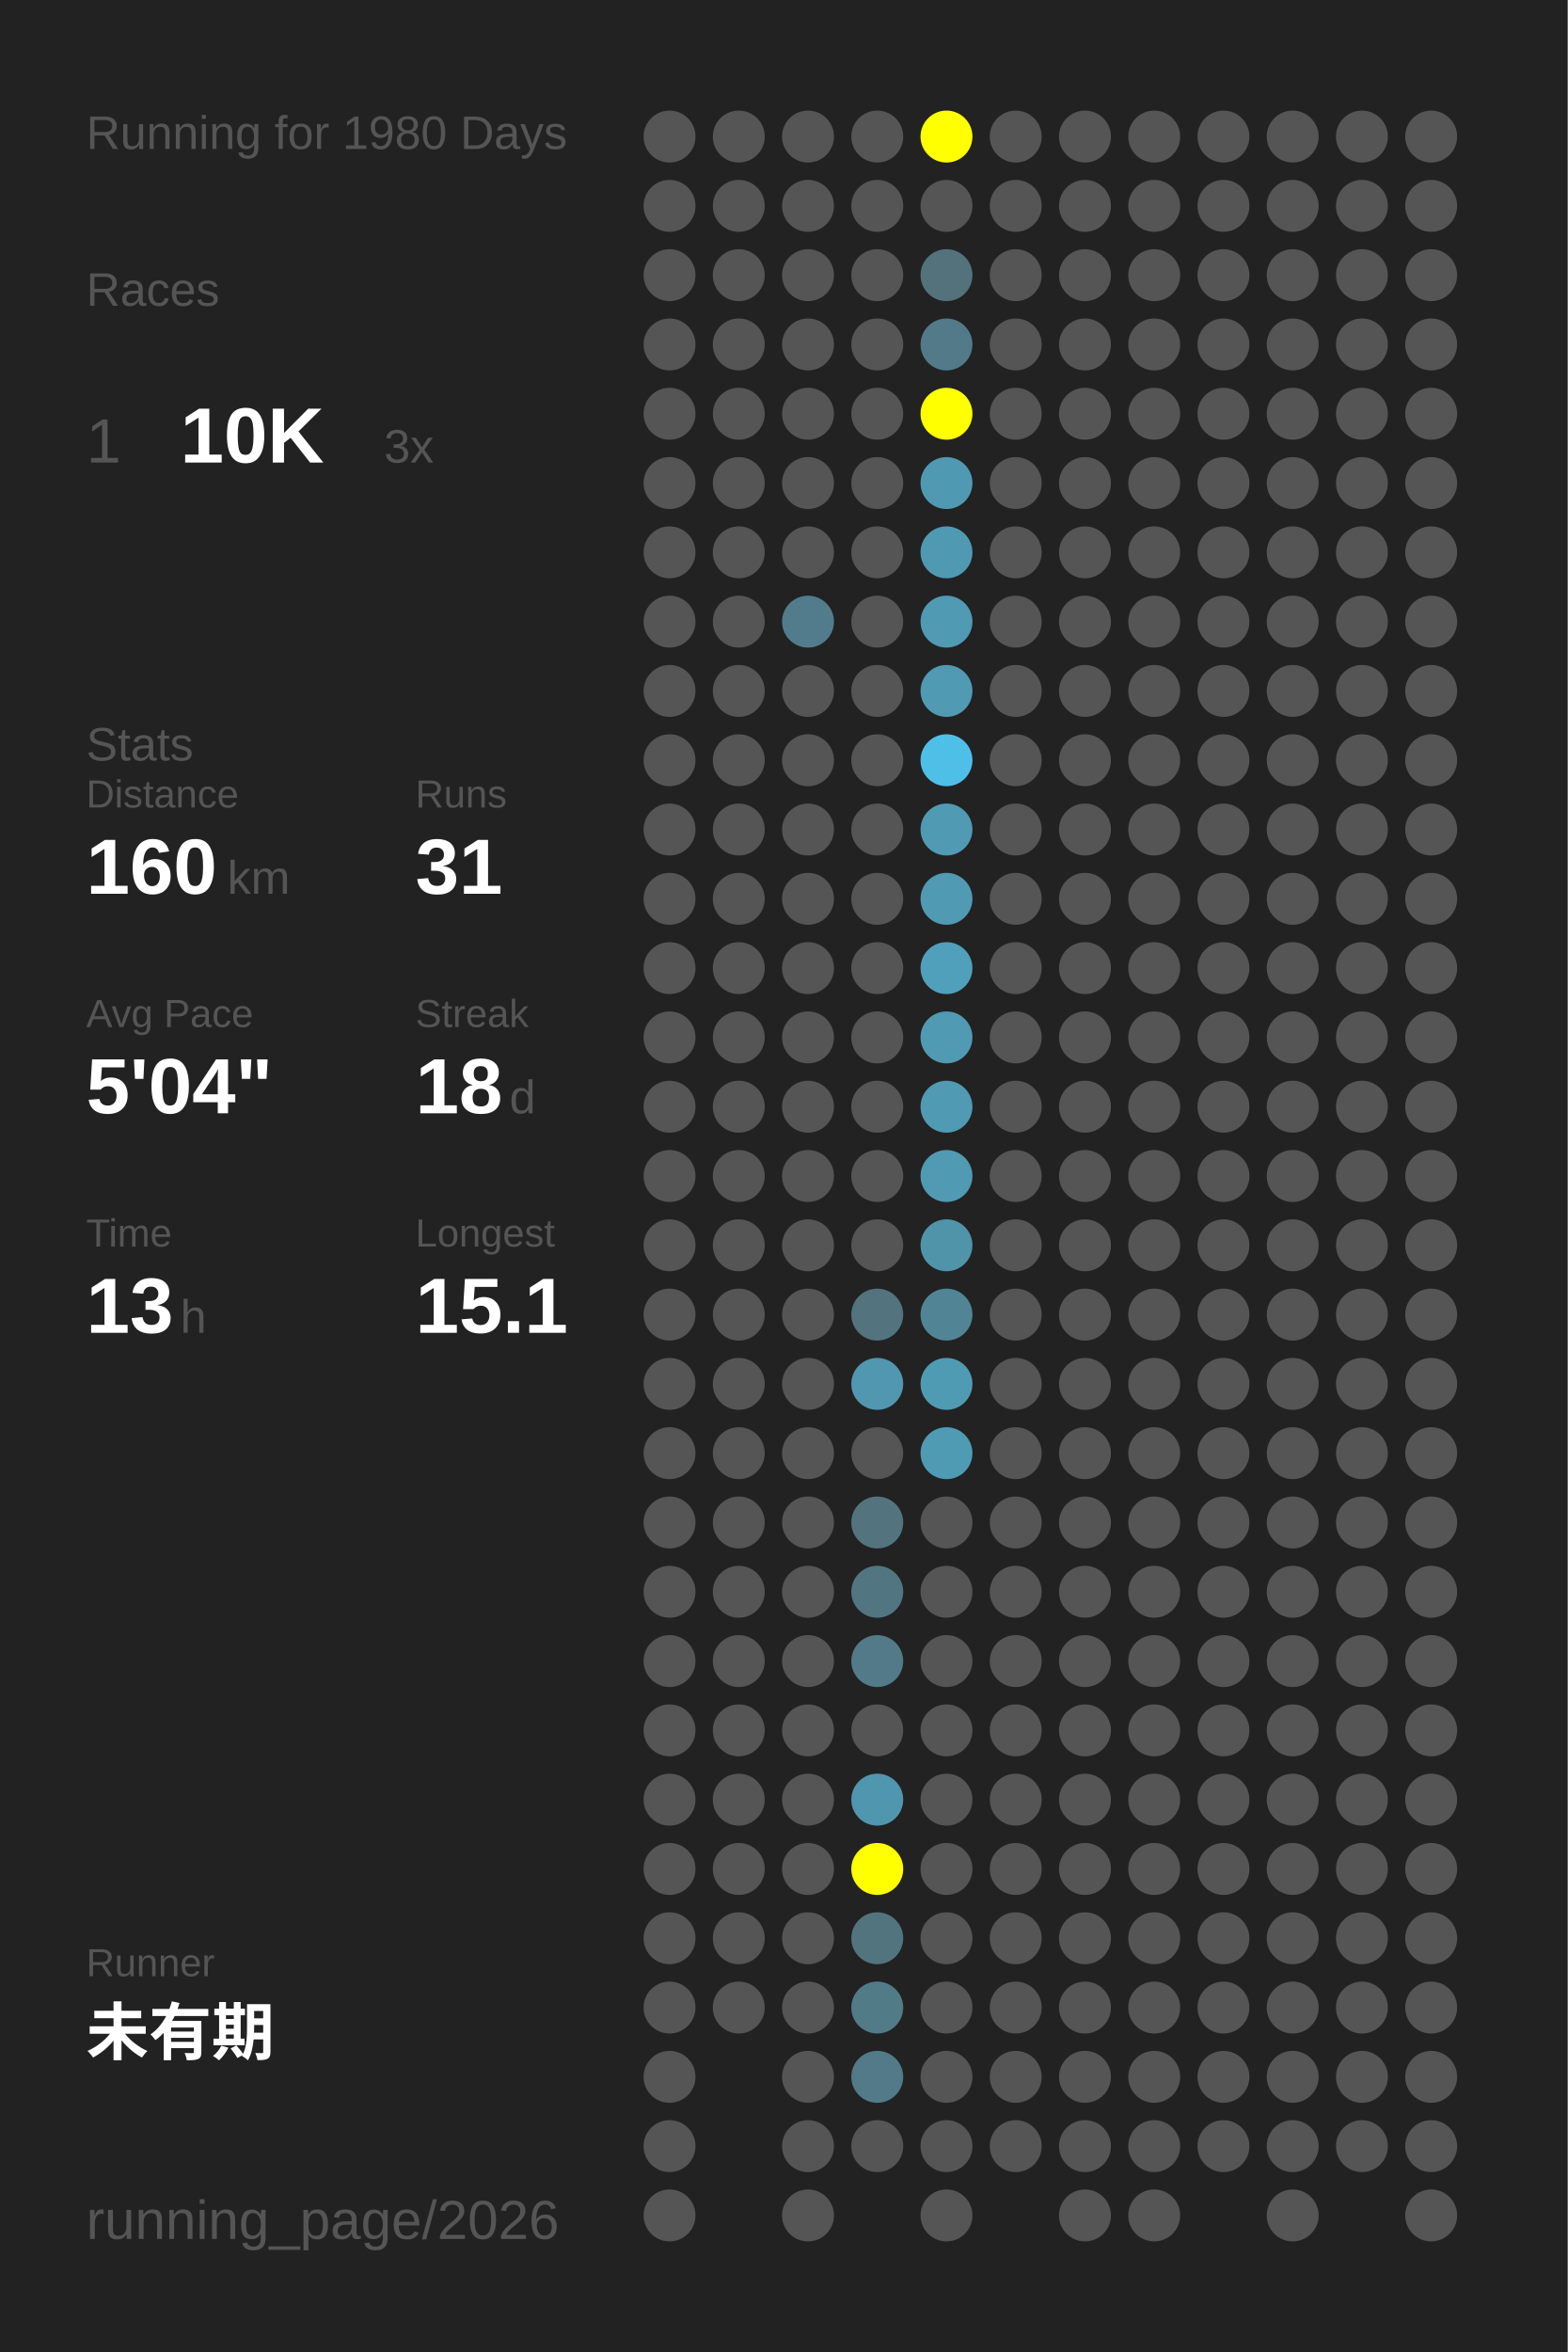
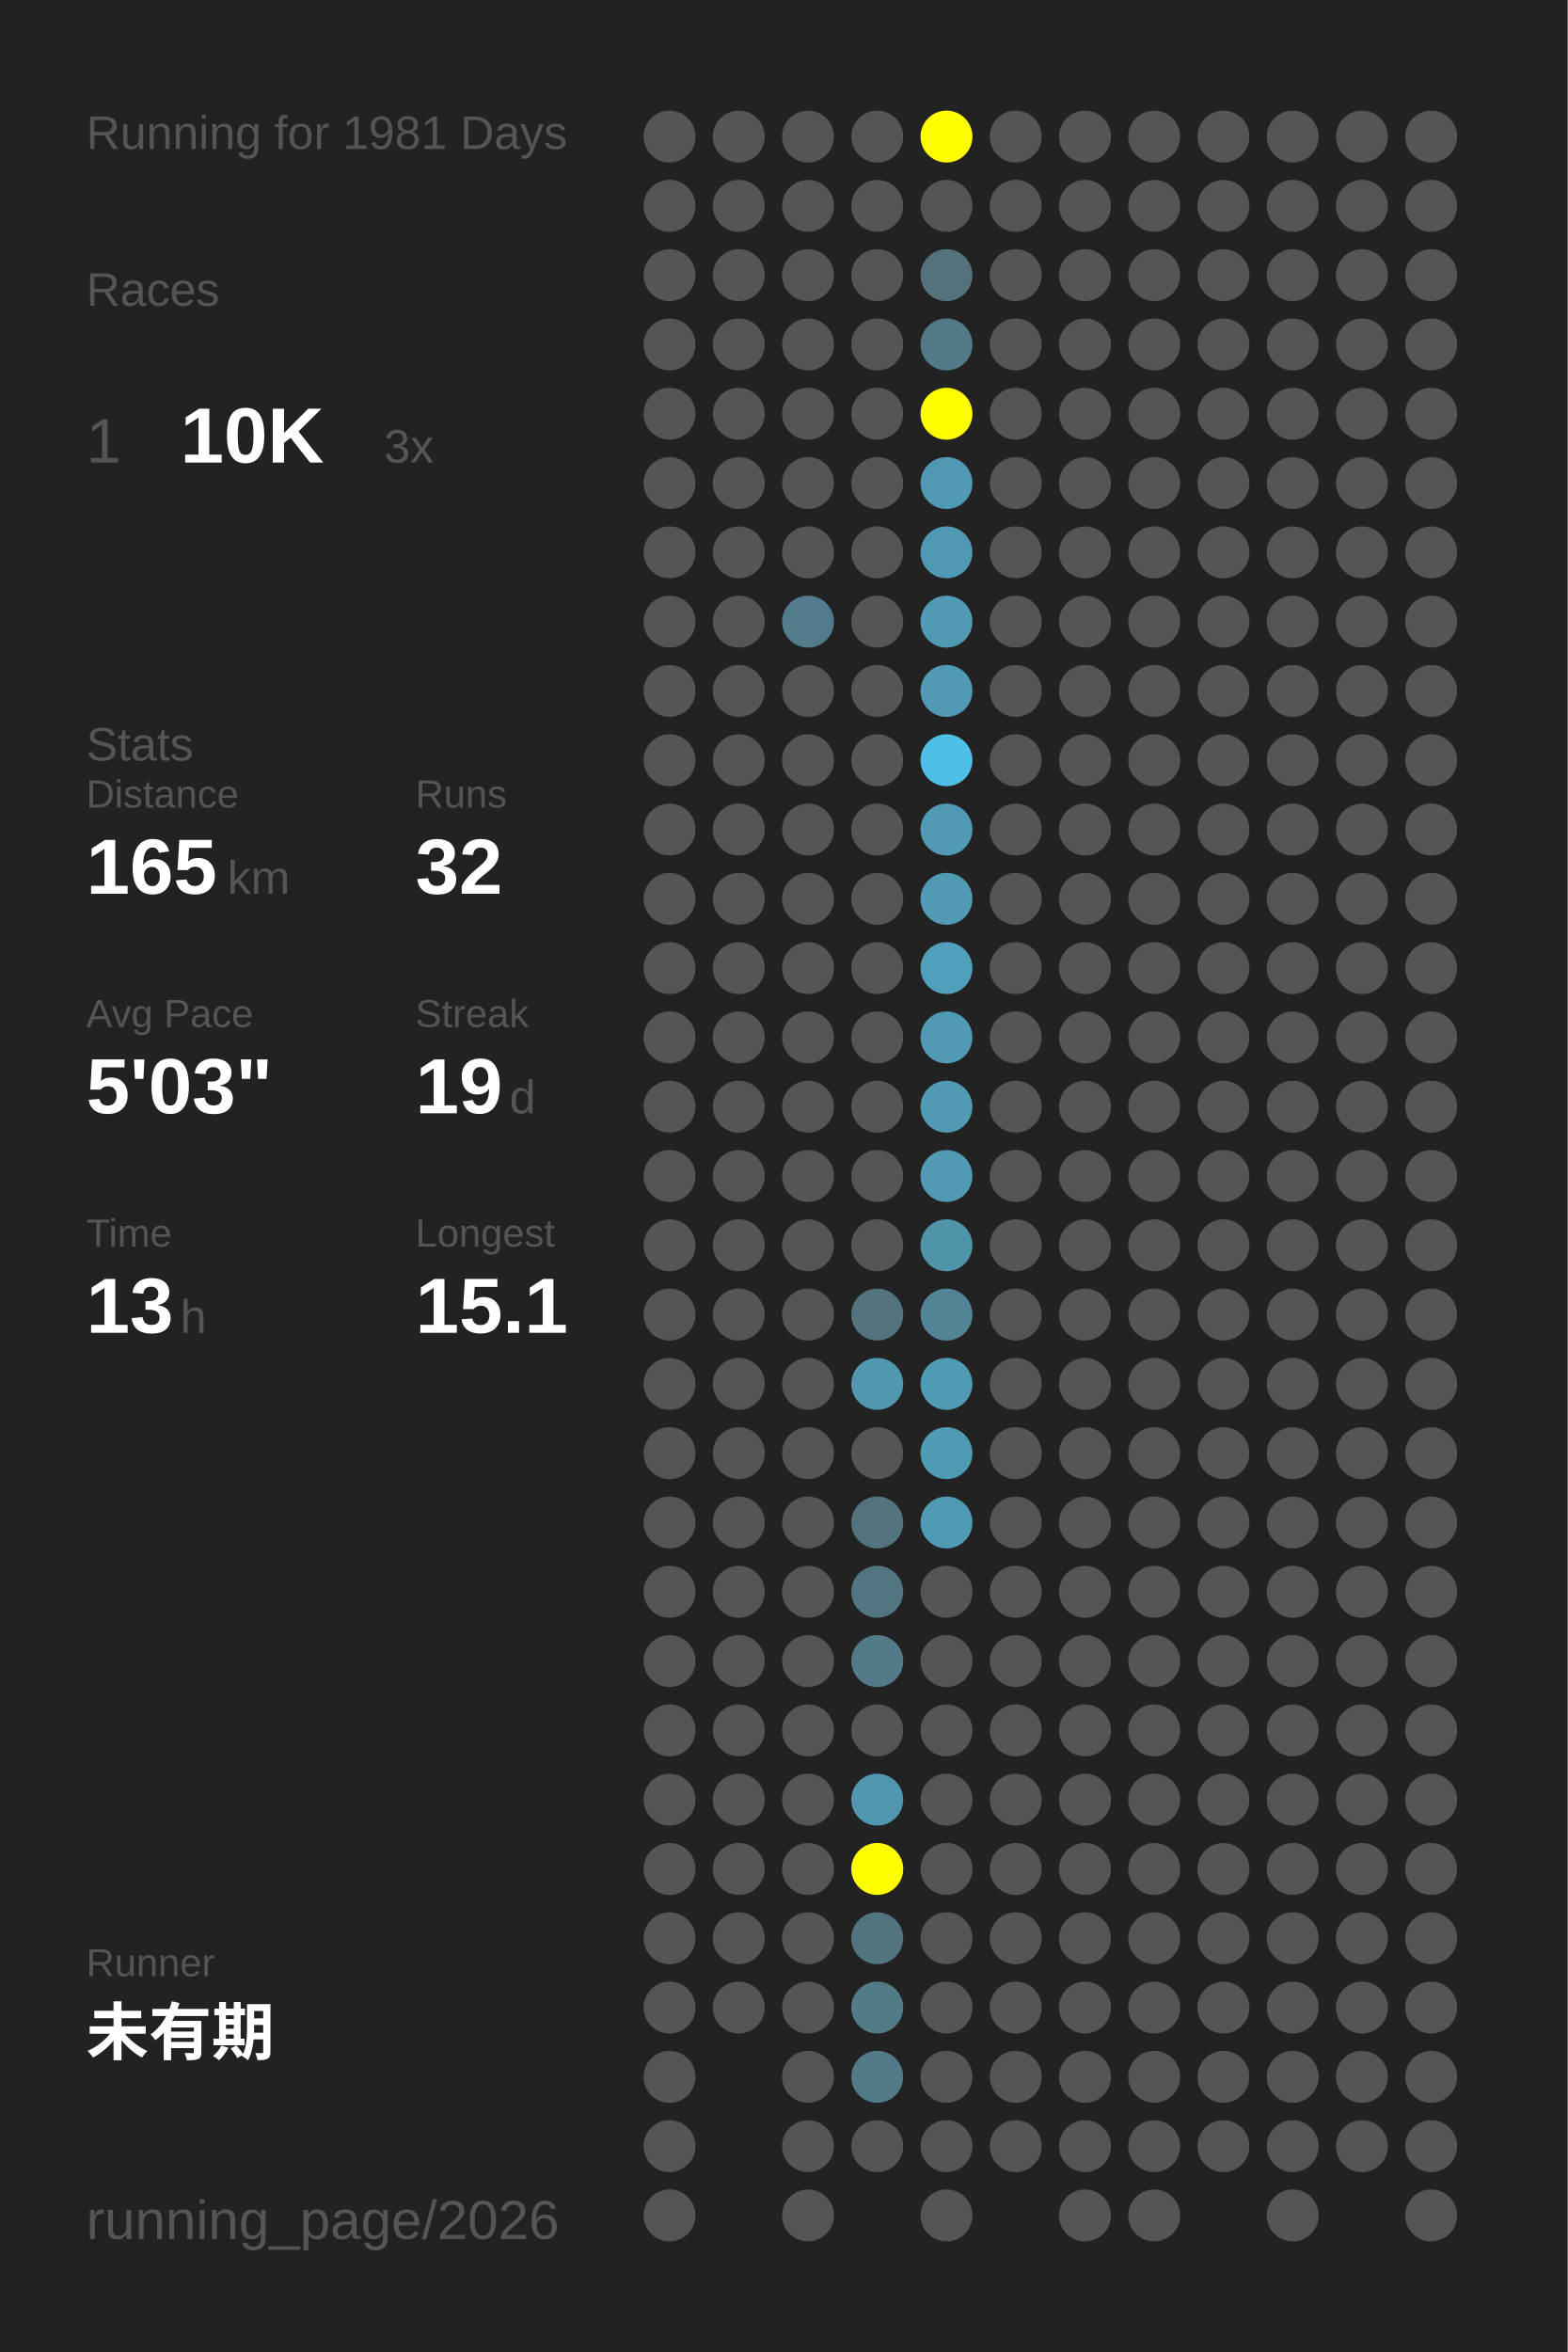
<svg xmlns="http://www.w3.org/2000/svg" baseProfile="full" height="300mm" version="1.1" viewBox="0,0,200,300" width="200mm">
  <defs />
  <rect fill="#222222" height="300" width="200" x="0" y="0" />
-   <text fill="#555555" style="font-size:6px; font-family:Arial;" x="11" y="19">Running for 1980 Days</text>
+   <text fill="#555555" style="font-size:6px; font-family:Arial;" x="11" y="19">Running for 1981 Days</text>
  <text fill="#555555" style="font-size:6px; font-family:Arial;" x="11" y="39">Races</text>
  <text fill="#555555" style="font-size:8px; font-family:Arial;" x="11" y="59">1</text>
  <text fill="#FFFFFF" style="font-size:10px; font-family:Arial; font-weight:bold;" x="23" y="59">10K</text>
  <text fill="#555555" style="font-size:6px; font-family:Arial;" x="49" y="59">3x</text>
  <text fill="#555555" style="font-size:6px; font-family:Arial;" x="11" y="97">Stats</text>
  <text fill="#555555" style="font-size:5px; font-family:Arial;" x="11" y="103">Distance</text>
-   <text fill="#FFFFFF" style="font-size:10px; font-family:Arial; font-weight:bold;" x="11" y="114">160</text>
+   <text fill="#FFFFFF" style="font-size:10px; font-family:Arial; font-weight:bold;" x="11" y="114">165</text>
  <text fill="#555555" style="font-size:6px; font-family:Arial;" x="29" y="114">km</text>
  <text fill="#555555" style="font-size:5px; font-family:Arial;" x="53" y="103">Runs</text>
-   <text fill="#FFFFFF" style="font-size:10px; font-family:Arial; font-weight:bold;" x="53" y="114">31</text>
+   <text fill="#FFFFFF" style="font-size:10px; font-family:Arial; font-weight:bold;" x="53" y="114">32</text>
  <text fill="#555555" style="font-size:5px; font-family:Arial;" x="11" y="131">Avg Pace</text>
-   <text fill="#FFFFFF" style="font-size:10px; font-family:Arial; font-weight:bold;" x="11" y="142">5'04"</text>
+   <text fill="#FFFFFF" style="font-size:10px; font-family:Arial; font-weight:bold;" x="11" y="142">5'03"</text>
  <text fill="#555555" style="font-size:5px; font-family:Arial;" x="53" y="131">Streak</text>
-   <text fill="#FFFFFF" style="font-size:10px; font-family:Arial; font-weight:bold;" x="53" y="142">18</text>
+   <text fill="#FFFFFF" style="font-size:10px; font-family:Arial; font-weight:bold;" x="53" y="142">19</text>
  <text fill="#555555" style="font-size:6px; font-family:Arial;" x="65" y="142">d</text>
  <text fill="#555555" style="font-size:5px; font-family:Arial;" x="11" y="159">Time</text>
  <text fill="#FFFFFF" style="font-size:10px; font-family:Arial; font-weight:bold;" x="11" y="170">13</text>
  <text fill="#555555" style="font-size:6px; font-family:Arial;" x="23" y="170">h</text>
  <text fill="#555555" style="font-size:5px; font-family:Arial;" x="53" y="159">Longest</text>
  <text fill="#FFFFFF" style="font-size:10px; font-family:Arial; font-weight:bold;" x="53" y="170">15.1</text>
  <text fill="#555555" style="font-size:5px; font-family:Arial;" x="11" y="252.065">Runner</text>
  <text fill="#FFFFFF" style="font-size:8px; font-family:Arial; font-weight:bold;" x="11" y="262.065">未有期</text>
  <text fill="#555555" style="font-size:7px; font-family:Arial;" x="11" y="285.581">running_page/2026</text>
  <circle cx="85.417" cy="17.419" fill="#555555" r="3.312" />
  <circle cx="85.417" cy="26.258" fill="#555555" r="3.312" />
  <circle cx="85.417" cy="35.097" fill="#555555" r="3.312" />
  <circle cx="85.417" cy="43.935" fill="#555555" r="3.312" />
  <circle cx="85.417" cy="52.774" fill="#555555" r="3.312" />
  <circle cx="85.417" cy="61.613" fill="#555555" r="3.312" />
  <circle cx="85.417" cy="70.452" fill="#555555" r="3.312" />
  <circle cx="85.417" cy="79.29" fill="#555555" r="3.312" />
  <circle cx="85.417" cy="88.129" fill="#555555" r="3.312" />
  <circle cx="85.417" cy="96.968" fill="#555555" r="3.312" />
  <circle cx="85.417" cy="105.806" fill="#555555" r="3.312" />
  <circle cx="85.417" cy="114.645" fill="#555555" r="3.312" />
  <circle cx="85.417" cy="123.484" fill="#555555" r="3.312" />
  <circle cx="85.417" cy="132.323" fill="#555555" r="3.312" />
  <circle cx="85.417" cy="141.161" fill="#555555" r="3.312" />
  <circle cx="85.417" cy="150" fill="#555555" r="3.312" />
  <circle cx="85.417" cy="158.839" fill="#555555" r="3.312" />
  <circle cx="85.417" cy="167.677" fill="#555555" r="3.312" />
  <circle cx="85.417" cy="176.516" fill="#555555" r="3.312" />
  <circle cx="85.417" cy="185.355" fill="#555555" r="3.312" />
  <circle cx="85.417" cy="194.194" fill="#555555" r="3.312" />
  <circle cx="85.417" cy="203.032" fill="#555555" r="3.312" />
  <circle cx="85.417" cy="211.871" fill="#555555" r="3.312" />
  <circle cx="85.417" cy="220.71" fill="#555555" r="3.312" />
  <circle cx="85.417" cy="229.548" fill="#555555" r="3.312" />
  <circle cx="85.417" cy="238.387" fill="#555555" r="3.312" />
  <circle cx="85.417" cy="247.226" fill="#555555" r="3.312" />
  <circle cx="85.417" cy="256.065" fill="#555555" r="3.312" />
  <circle cx="85.417" cy="264.903" fill="#555555" r="3.312" />
  <circle cx="85.417" cy="273.742" fill="#555555" r="3.312" />
  <circle cx="85.417" cy="282.581" fill="#555555" r="3.312" />
  <circle cx="94.25" cy="17.419" fill="#555555" r="3.312" />
  <circle cx="94.25" cy="26.258" fill="#555555" r="3.312" />
  <circle cx="94.25" cy="35.097" fill="#555555" r="3.312" />
  <circle cx="94.25" cy="43.935" fill="#555555" r="3.312" />
  <circle cx="94.25" cy="52.774" fill="#555555" r="3.312" />
  <circle cx="94.25" cy="61.613" fill="#555555" r="3.312" />
  <circle cx="94.25" cy="70.452" fill="#555555" r="3.312" />
  <circle cx="94.25" cy="79.29" fill="#555555" r="3.312" />
  <circle cx="94.25" cy="88.129" fill="#555555" r="3.312" />
  <circle cx="94.25" cy="96.968" fill="#555555" r="3.312" />
  <circle cx="94.25" cy="105.806" fill="#555555" r="3.312" />
  <circle cx="94.25" cy="114.645" fill="#555555" r="3.312" />
  <circle cx="94.25" cy="123.484" fill="#555555" r="3.312" />
  <circle cx="94.25" cy="132.323" fill="#555555" r="3.312" />
  <circle cx="94.25" cy="141.161" fill="#555555" r="3.312" />
  <circle cx="94.25" cy="150" fill="#555555" r="3.312" />
  <circle cx="94.25" cy="158.839" fill="#555555" r="3.312" />
  <circle cx="94.25" cy="167.677" fill="#555555" r="3.312" />
  <circle cx="94.25" cy="176.516" fill="#555555" r="3.312" />
  <circle cx="94.25" cy="185.355" fill="#555555" r="3.312" />
  <circle cx="94.25" cy="194.194" fill="#555555" r="3.312" />
  <circle cx="94.25" cy="203.032" fill="#555555" r="3.312" />
  <circle cx="94.25" cy="211.871" fill="#555555" r="3.312" />
  <circle cx="94.25" cy="220.71" fill="#555555" r="3.312" />
  <circle cx="94.25" cy="229.548" fill="#555555" r="3.312" />
  <circle cx="94.25" cy="238.387" fill="#555555" r="3.312" />
  <circle cx="94.25" cy="247.226" fill="#555555" r="3.312" />
  <circle cx="94.25" cy="256.065" fill="#555555" r="3.312" />
  <circle cx="103.083" cy="17.419" fill="#555555" r="3.312" />
  <circle cx="103.083" cy="26.258" fill="#555555" r="3.312" />
  <circle cx="103.083" cy="35.097" fill="#555555" r="3.312" />
  <circle cx="103.083" cy="43.935" fill="#555555" r="3.312" />
  <circle cx="103.083" cy="52.774" fill="#555555" r="3.312" />
  <circle cx="103.083" cy="61.613" fill="#555555" r="3.312" />
  <circle cx="103.083" cy="70.452" fill="#555555" r="3.312" />
  <circle cx="103.083" cy="79.29" fill="#527c8b" r="3.312" />
  <circle cx="103.083" cy="88.129" fill="#555555" r="3.312" />
  <circle cx="103.083" cy="96.968" fill="#555555" r="3.312" />
  <circle cx="103.083" cy="105.806" fill="#555555" r="3.312" />
  <circle cx="103.083" cy="114.645" fill="#555555" r="3.312" />
  <circle cx="103.083" cy="123.484" fill="#555555" r="3.312" />
  <circle cx="103.083" cy="132.323" fill="#555555" r="3.312" />
  <circle cx="103.083" cy="141.161" fill="#555555" r="3.312" />
  <circle cx="103.083" cy="150" fill="#555555" r="3.312" />
  <circle cx="103.083" cy="158.839" fill="#555555" r="3.312" />
  <circle cx="103.083" cy="167.677" fill="#555555" r="3.312" />
  <circle cx="103.083" cy="176.516" fill="#555555" r="3.312" />
  <circle cx="103.083" cy="185.355" fill="#555555" r="3.312" />
  <circle cx="103.083" cy="194.194" fill="#555555" r="3.312" />
  <circle cx="103.083" cy="203.032" fill="#555555" r="3.312" />
  <circle cx="103.083" cy="211.871" fill="#555555" r="3.312" />
  <circle cx="103.083" cy="220.71" fill="#555555" r="3.312" />
  <circle cx="103.083" cy="229.548" fill="#555555" r="3.312" />
  <circle cx="103.083" cy="238.387" fill="#555555" r="3.312" />
  <circle cx="103.083" cy="247.226" fill="#555555" r="3.312" />
  <circle cx="103.083" cy="256.065" fill="#555555" r="3.312" />
  <circle cx="103.083" cy="264.903" fill="#555555" r="3.312" />
  <circle cx="103.083" cy="273.742" fill="#555555" r="3.312" />
  <circle cx="103.083" cy="282.581" fill="#555555" r="3.312" />
  <circle cx="111.917" cy="17.419" fill="#555555" r="3.312" />
  <circle cx="111.917" cy="26.258" fill="#555555" r="3.312" />
  <circle cx="111.917" cy="35.097" fill="#555555" r="3.312" />
  <circle cx="111.917" cy="43.935" fill="#555555" r="3.312" />
  <circle cx="111.917" cy="52.774" fill="#555555" r="3.312" />
  <circle cx="111.917" cy="61.613" fill="#555555" r="3.312" />
  <circle cx="111.917" cy="70.452" fill="#555555" r="3.312" />
  <circle cx="111.917" cy="79.29" fill="#555555" r="3.312" />
  <circle cx="111.917" cy="88.129" fill="#555555" r="3.312" />
  <circle cx="111.917" cy="96.968" fill="#555555" r="3.312" />
  <circle cx="111.917" cy="105.806" fill="#555555" r="3.312" />
  <circle cx="111.917" cy="114.645" fill="#555555" r="3.312" />
  <circle cx="111.917" cy="123.484" fill="#555555" r="3.312" />
  <circle cx="111.917" cy="132.323" fill="#555555" r="3.312" />
  <circle cx="111.917" cy="141.161" fill="#555555" r="3.312" />
  <circle cx="111.917" cy="150" fill="#555555" r="3.312" />
  <circle cx="111.917" cy="158.839" fill="#555555" r="3.312" />
  <circle cx="111.917" cy="167.677" fill="#53737e" r="3.312" />
  <circle cx="111.917" cy="176.516" fill="#5097af" r="3.312" />
  <circle cx="111.917" cy="185.355" fill="#555555" r="3.312" />
  <circle cx="111.917" cy="194.194" fill="#53747f" r="3.312" />
  <circle cx="111.917" cy="203.032" fill="#527681" r="3.312" />
  <circle cx="111.917" cy="211.871" fill="#527a88" r="3.312" />
  <circle cx="111.917" cy="220.71" fill="#555555" r="3.312" />
  <circle cx="111.917" cy="229.548" fill="#5096ae" r="3.312" />
  <circle cx="111.917" cy="238.387" fill="#FFFF00" r="3.312" />
  <circle cx="111.917" cy="247.226" fill="#52747f" r="3.312" />
  <circle cx="111.917" cy="256.065" fill="#527b88" r="3.312" />
  <circle cx="111.917" cy="264.903" fill="#527a88" r="3.312" />
  <circle cx="111.917" cy="273.742" fill="#555555" r="3.312" />
  <circle cx="120.75" cy="17.419" fill="#FFFF00" r="3.312" />
  <circle cx="120.75" cy="26.258" fill="#555555" r="3.312" />
  <circle cx="120.75" cy="35.097" fill="#53727c" r="3.312" />
  <circle cx="120.75" cy="43.935" fill="#527a88" r="3.312" />
  <circle cx="120.75" cy="52.774" fill="#FFFF00" r="3.312" />
  <circle cx="120.75" cy="61.613" fill="#5099b2" r="3.312" />
  <circle cx="120.75" cy="70.452" fill="#5099b2" r="3.312" />
  <circle cx="120.75" cy="79.29" fill="#509ab3" r="3.312" />
  <circle cx="120.75" cy="88.129" fill="#509ab4" r="3.312" />
  <circle cx="120.75" cy="96.968" fill="#4ec0e7" r="3.312" />
  <circle cx="120.75" cy="105.806" fill="#509ab3" r="3.312" />
  <circle cx="120.75" cy="114.645" fill="#509ab3" r="3.312" />
  <circle cx="120.75" cy="123.484" fill="#50a0bc" r="3.312" />
  <circle cx="120.75" cy="132.323" fill="#509ab3" r="3.312" />
  <circle cx="120.75" cy="141.161" fill="#509ab3" r="3.312" />
  <circle cx="120.75" cy="150" fill="#509ab3" r="3.312" />
  <circle cx="120.75" cy="158.839" fill="#5094aa" r="3.312" />
  <circle cx="120.75" cy="167.677" fill="#518596" r="3.312" />
  <circle cx="120.75" cy="176.516" fill="#509bb4" r="3.312" />
  <circle cx="120.75" cy="185.355" fill="#509bb4" r="3.312" />
-   <circle cx="120.75" cy="194.194" fill="#555555" r="3.312" />
+   <circle cx="120.75" cy="194.194" fill="#509bb4" r="3.312" />
  <circle cx="120.75" cy="203.032" fill="#555555" r="3.312" />
  <circle cx="120.75" cy="211.871" fill="#555555" r="3.312" />
  <circle cx="120.75" cy="220.71" fill="#555555" r="3.312" />
  <circle cx="120.75" cy="229.548" fill="#555555" r="3.312" />
  <circle cx="120.75" cy="238.387" fill="#555555" r="3.312" />
  <circle cx="120.75" cy="247.226" fill="#555555" r="3.312" />
  <circle cx="120.75" cy="256.065" fill="#555555" r="3.312" />
  <circle cx="120.75" cy="264.903" fill="#555555" r="3.312" />
  <circle cx="120.75" cy="273.742" fill="#555555" r="3.312" />
  <circle cx="120.75" cy="282.581" fill="#555555" r="3.312" />
  <circle cx="129.583" cy="17.419" fill="#555555" r="3.312" />
  <circle cx="129.583" cy="26.258" fill="#555555" r="3.312" />
  <circle cx="129.583" cy="35.097" fill="#555555" r="3.312" />
  <circle cx="129.583" cy="43.935" fill="#555555" r="3.312" />
  <circle cx="129.583" cy="52.774" fill="#555555" r="3.312" />
  <circle cx="129.583" cy="61.613" fill="#555555" r="3.312" />
  <circle cx="129.583" cy="70.452" fill="#555555" r="3.312" />
  <circle cx="129.583" cy="79.29" fill="#555555" r="3.312" />
  <circle cx="129.583" cy="88.129" fill="#555555" r="3.312" />
  <circle cx="129.583" cy="96.968" fill="#555555" r="3.312" />
  <circle cx="129.583" cy="105.806" fill="#555555" r="3.312" />
  <circle cx="129.583" cy="114.645" fill="#555555" r="3.312" />
  <circle cx="129.583" cy="123.484" fill="#555555" r="3.312" />
  <circle cx="129.583" cy="132.323" fill="#555555" r="3.312" />
  <circle cx="129.583" cy="141.161" fill="#555555" r="3.312" />
  <circle cx="129.583" cy="150" fill="#555555" r="3.312" />
  <circle cx="129.583" cy="158.839" fill="#555555" r="3.312" />
  <circle cx="129.583" cy="167.677" fill="#555555" r="3.312" />
  <circle cx="129.583" cy="176.516" fill="#555555" r="3.312" />
  <circle cx="129.583" cy="185.355" fill="#555555" r="3.312" />
  <circle cx="129.583" cy="194.194" fill="#555555" r="3.312" />
  <circle cx="129.583" cy="203.032" fill="#555555" r="3.312" />
  <circle cx="129.583" cy="211.871" fill="#555555" r="3.312" />
  <circle cx="129.583" cy="220.71" fill="#555555" r="3.312" />
  <circle cx="129.583" cy="229.548" fill="#555555" r="3.312" />
  <circle cx="129.583" cy="238.387" fill="#555555" r="3.312" />
  <circle cx="129.583" cy="247.226" fill="#555555" r="3.312" />
  <circle cx="129.583" cy="256.065" fill="#555555" r="3.312" />
  <circle cx="129.583" cy="264.903" fill="#555555" r="3.312" />
  <circle cx="129.583" cy="273.742" fill="#555555" r="3.312" />
  <circle cx="138.417" cy="17.419" fill="#555555" r="3.312" />
  <circle cx="138.417" cy="26.258" fill="#555555" r="3.312" />
  <circle cx="138.417" cy="35.097" fill="#555555" r="3.312" />
  <circle cx="138.417" cy="43.935" fill="#555555" r="3.312" />
  <circle cx="138.417" cy="52.774" fill="#555555" r="3.312" />
  <circle cx="138.417" cy="61.613" fill="#555555" r="3.312" />
  <circle cx="138.417" cy="70.452" fill="#555555" r="3.312" />
  <circle cx="138.417" cy="79.29" fill="#555555" r="3.312" />
  <circle cx="138.417" cy="88.129" fill="#555555" r="3.312" />
  <circle cx="138.417" cy="96.968" fill="#555555" r="3.312" />
  <circle cx="138.417" cy="105.806" fill="#555555" r="3.312" />
  <circle cx="138.417" cy="114.645" fill="#555555" r="3.312" />
  <circle cx="138.417" cy="123.484" fill="#555555" r="3.312" />
  <circle cx="138.417" cy="132.323" fill="#555555" r="3.312" />
  <circle cx="138.417" cy="141.161" fill="#555555" r="3.312" />
  <circle cx="138.417" cy="150" fill="#555555" r="3.312" />
  <circle cx="138.417" cy="158.839" fill="#555555" r="3.312" />
  <circle cx="138.417" cy="167.677" fill="#555555" r="3.312" />
  <circle cx="138.417" cy="176.516" fill="#555555" r="3.312" />
  <circle cx="138.417" cy="185.355" fill="#555555" r="3.312" />
  <circle cx="138.417" cy="194.194" fill="#555555" r="3.312" />
  <circle cx="138.417" cy="203.032" fill="#555555" r="3.312" />
  <circle cx="138.417" cy="211.871" fill="#555555" r="3.312" />
  <circle cx="138.417" cy="220.71" fill="#555555" r="3.312" />
  <circle cx="138.417" cy="229.548" fill="#555555" r="3.312" />
  <circle cx="138.417" cy="238.387" fill="#555555" r="3.312" />
  <circle cx="138.417" cy="247.226" fill="#555555" r="3.312" />
  <circle cx="138.417" cy="256.065" fill="#555555" r="3.312" />
  <circle cx="138.417" cy="264.903" fill="#555555" r="3.312" />
  <circle cx="138.417" cy="273.742" fill="#555555" r="3.312" />
  <circle cx="138.417" cy="282.581" fill="#555555" r="3.312" />
  <circle cx="147.25" cy="17.419" fill="#555555" r="3.312" />
  <circle cx="147.25" cy="26.258" fill="#555555" r="3.312" />
  <circle cx="147.25" cy="35.097" fill="#555555" r="3.312" />
  <circle cx="147.25" cy="43.935" fill="#555555" r="3.312" />
  <circle cx="147.25" cy="52.774" fill="#555555" r="3.312" />
  <circle cx="147.25" cy="61.613" fill="#555555" r="3.312" />
  <circle cx="147.25" cy="70.452" fill="#555555" r="3.312" />
  <circle cx="147.25" cy="79.29" fill="#555555" r="3.312" />
  <circle cx="147.25" cy="88.129" fill="#555555" r="3.312" />
  <circle cx="147.25" cy="96.968" fill="#555555" r="3.312" />
  <circle cx="147.25" cy="105.806" fill="#555555" r="3.312" />
  <circle cx="147.25" cy="114.645" fill="#555555" r="3.312" />
  <circle cx="147.25" cy="123.484" fill="#555555" r="3.312" />
  <circle cx="147.25" cy="132.323" fill="#555555" r="3.312" />
  <circle cx="147.25" cy="141.161" fill="#555555" r="3.312" />
  <circle cx="147.25" cy="150" fill="#555555" r="3.312" />
  <circle cx="147.25" cy="158.839" fill="#555555" r="3.312" />
  <circle cx="147.25" cy="167.677" fill="#555555" r="3.312" />
  <circle cx="147.25" cy="176.516" fill="#555555" r="3.312" />
  <circle cx="147.25" cy="185.355" fill="#555555" r="3.312" />
  <circle cx="147.25" cy="194.194" fill="#555555" r="3.312" />
  <circle cx="147.25" cy="203.032" fill="#555555" r="3.312" />
  <circle cx="147.25" cy="211.871" fill="#555555" r="3.312" />
  <circle cx="147.25" cy="220.71" fill="#555555" r="3.312" />
  <circle cx="147.25" cy="229.548" fill="#555555" r="3.312" />
  <circle cx="147.25" cy="238.387" fill="#555555" r="3.312" />
  <circle cx="147.25" cy="247.226" fill="#555555" r="3.312" />
  <circle cx="147.25" cy="256.065" fill="#555555" r="3.312" />
  <circle cx="147.25" cy="264.903" fill="#555555" r="3.312" />
  <circle cx="147.25" cy="273.742" fill="#555555" r="3.312" />
  <circle cx="147.25" cy="282.581" fill="#555555" r="3.312" />
  <circle cx="156.083" cy="17.419" fill="#555555" r="3.312" />
  <circle cx="156.083" cy="26.258" fill="#555555" r="3.312" />
  <circle cx="156.083" cy="35.097" fill="#555555" r="3.312" />
  <circle cx="156.083" cy="43.935" fill="#555555" r="3.312" />
  <circle cx="156.083" cy="52.774" fill="#555555" r="3.312" />
  <circle cx="156.083" cy="61.613" fill="#555555" r="3.312" />
  <circle cx="156.083" cy="70.452" fill="#555555" r="3.312" />
  <circle cx="156.083" cy="79.29" fill="#555555" r="3.312" />
  <circle cx="156.083" cy="88.129" fill="#555555" r="3.312" />
  <circle cx="156.083" cy="96.968" fill="#555555" r="3.312" />
  <circle cx="156.083" cy="105.806" fill="#555555" r="3.312" />
  <circle cx="156.083" cy="114.645" fill="#555555" r="3.312" />
  <circle cx="156.083" cy="123.484" fill="#555555" r="3.312" />
  <circle cx="156.083" cy="132.323" fill="#555555" r="3.312" />
  <circle cx="156.083" cy="141.161" fill="#555555" r="3.312" />
  <circle cx="156.083" cy="150" fill="#555555" r="3.312" />
  <circle cx="156.083" cy="158.839" fill="#555555" r="3.312" />
  <circle cx="156.083" cy="167.677" fill="#555555" r="3.312" />
  <circle cx="156.083" cy="176.516" fill="#555555" r="3.312" />
  <circle cx="156.083" cy="185.355" fill="#555555" r="3.312" />
  <circle cx="156.083" cy="194.194" fill="#555555" r="3.312" />
  <circle cx="156.083" cy="203.032" fill="#555555" r="3.312" />
  <circle cx="156.083" cy="211.871" fill="#555555" r="3.312" />
  <circle cx="156.083" cy="220.71" fill="#555555" r="3.312" />
  <circle cx="156.083" cy="229.548" fill="#555555" r="3.312" />
  <circle cx="156.083" cy="238.387" fill="#555555" r="3.312" />
  <circle cx="156.083" cy="247.226" fill="#555555" r="3.312" />
  <circle cx="156.083" cy="256.065" fill="#555555" r="3.312" />
  <circle cx="156.083" cy="264.903" fill="#555555" r="3.312" />
  <circle cx="156.083" cy="273.742" fill="#555555" r="3.312" />
  <circle cx="164.917" cy="17.419" fill="#555555" r="3.312" />
  <circle cx="164.917" cy="26.258" fill="#555555" r="3.312" />
  <circle cx="164.917" cy="35.097" fill="#555555" r="3.312" />
  <circle cx="164.917" cy="43.935" fill="#555555" r="3.312" />
  <circle cx="164.917" cy="52.774" fill="#555555" r="3.312" />
  <circle cx="164.917" cy="61.613" fill="#555555" r="3.312" />
  <circle cx="164.917" cy="70.452" fill="#555555" r="3.312" />
  <circle cx="164.917" cy="79.29" fill="#555555" r="3.312" />
  <circle cx="164.917" cy="88.129" fill="#555555" r="3.312" />
  <circle cx="164.917" cy="96.968" fill="#555555" r="3.312" />
  <circle cx="164.917" cy="105.806" fill="#555555" r="3.312" />
  <circle cx="164.917" cy="114.645" fill="#555555" r="3.312" />
  <circle cx="164.917" cy="123.484" fill="#555555" r="3.312" />
  <circle cx="164.917" cy="132.323" fill="#555555" r="3.312" />
  <circle cx="164.917" cy="141.161" fill="#555555" r="3.312" />
  <circle cx="164.917" cy="150" fill="#555555" r="3.312" />
  <circle cx="164.917" cy="158.839" fill="#555555" r="3.312" />
  <circle cx="164.917" cy="167.677" fill="#555555" r="3.312" />
  <circle cx="164.917" cy="176.516" fill="#555555" r="3.312" />
  <circle cx="164.917" cy="185.355" fill="#555555" r="3.312" />
  <circle cx="164.917" cy="194.194" fill="#555555" r="3.312" />
  <circle cx="164.917" cy="203.032" fill="#555555" r="3.312" />
  <circle cx="164.917" cy="211.871" fill="#555555" r="3.312" />
  <circle cx="164.917" cy="220.71" fill="#555555" r="3.312" />
  <circle cx="164.917" cy="229.548" fill="#555555" r="3.312" />
  <circle cx="164.917" cy="238.387" fill="#555555" r="3.312" />
  <circle cx="164.917" cy="247.226" fill="#555555" r="3.312" />
  <circle cx="164.917" cy="256.065" fill="#555555" r="3.312" />
  <circle cx="164.917" cy="264.903" fill="#555555" r="3.312" />
  <circle cx="164.917" cy="273.742" fill="#555555" r="3.312" />
  <circle cx="164.917" cy="282.581" fill="#555555" r="3.312" />
  <circle cx="173.75" cy="17.419" fill="#555555" r="3.312" />
  <circle cx="173.75" cy="26.258" fill="#555555" r="3.312" />
  <circle cx="173.75" cy="35.097" fill="#555555" r="3.312" />
  <circle cx="173.75" cy="43.935" fill="#555555" r="3.312" />
  <circle cx="173.75" cy="52.774" fill="#555555" r="3.312" />
  <circle cx="173.75" cy="61.613" fill="#555555" r="3.312" />
  <circle cx="173.75" cy="70.452" fill="#555555" r="3.312" />
  <circle cx="173.75" cy="79.29" fill="#555555" r="3.312" />
  <circle cx="173.75" cy="88.129" fill="#555555" r="3.312" />
  <circle cx="173.75" cy="96.968" fill="#555555" r="3.312" />
  <circle cx="173.75" cy="105.806" fill="#555555" r="3.312" />
  <circle cx="173.75" cy="114.645" fill="#555555" r="3.312" />
  <circle cx="173.75" cy="123.484" fill="#555555" r="3.312" />
  <circle cx="173.75" cy="132.323" fill="#555555" r="3.312" />
  <circle cx="173.75" cy="141.161" fill="#555555" r="3.312" />
  <circle cx="173.75" cy="150" fill="#555555" r="3.312" />
  <circle cx="173.75" cy="158.839" fill="#555555" r="3.312" />
  <circle cx="173.75" cy="167.677" fill="#555555" r="3.312" />
  <circle cx="173.75" cy="176.516" fill="#555555" r="3.312" />
  <circle cx="173.75" cy="185.355" fill="#555555" r="3.312" />
  <circle cx="173.75" cy="194.194" fill="#555555" r="3.312" />
  <circle cx="173.75" cy="203.032" fill="#555555" r="3.312" />
  <circle cx="173.75" cy="211.871" fill="#555555" r="3.312" />
  <circle cx="173.75" cy="220.71" fill="#555555" r="3.312" />
  <circle cx="173.75" cy="229.548" fill="#555555" r="3.312" />
  <circle cx="173.75" cy="238.387" fill="#555555" r="3.312" />
  <circle cx="173.75" cy="247.226" fill="#555555" r="3.312" />
  <circle cx="173.75" cy="256.065" fill="#555555" r="3.312" />
  <circle cx="173.75" cy="264.903" fill="#555555" r="3.312" />
  <circle cx="173.75" cy="273.742" fill="#555555" r="3.312" />
  <circle cx="182.583" cy="17.419" fill="#555555" r="3.312" />
  <circle cx="182.583" cy="26.258" fill="#555555" r="3.312" />
  <circle cx="182.583" cy="35.097" fill="#555555" r="3.312" />
  <circle cx="182.583" cy="43.935" fill="#555555" r="3.312" />
  <circle cx="182.583" cy="52.774" fill="#555555" r="3.312" />
  <circle cx="182.583" cy="61.613" fill="#555555" r="3.312" />
  <circle cx="182.583" cy="70.452" fill="#555555" r="3.312" />
  <circle cx="182.583" cy="79.29" fill="#555555" r="3.312" />
  <circle cx="182.583" cy="88.129" fill="#555555" r="3.312" />
  <circle cx="182.583" cy="96.968" fill="#555555" r="3.312" />
  <circle cx="182.583" cy="105.806" fill="#555555" r="3.312" />
  <circle cx="182.583" cy="114.645" fill="#555555" r="3.312" />
  <circle cx="182.583" cy="123.484" fill="#555555" r="3.312" />
  <circle cx="182.583" cy="132.323" fill="#555555" r="3.312" />
  <circle cx="182.583" cy="141.161" fill="#555555" r="3.312" />
  <circle cx="182.583" cy="150" fill="#555555" r="3.312" />
  <circle cx="182.583" cy="158.839" fill="#555555" r="3.312" />
  <circle cx="182.583" cy="167.677" fill="#555555" r="3.312" />
  <circle cx="182.583" cy="176.516" fill="#555555" r="3.312" />
  <circle cx="182.583" cy="185.355" fill="#555555" r="3.312" />
  <circle cx="182.583" cy="194.194" fill="#555555" r="3.312" />
  <circle cx="182.583" cy="203.032" fill="#555555" r="3.312" />
  <circle cx="182.583" cy="211.871" fill="#555555" r="3.312" />
  <circle cx="182.583" cy="220.71" fill="#555555" r="3.312" />
  <circle cx="182.583" cy="229.548" fill="#555555" r="3.312" />
  <circle cx="182.583" cy="238.387" fill="#555555" r="3.312" />
  <circle cx="182.583" cy="247.226" fill="#555555" r="3.312" />
  <circle cx="182.583" cy="256.065" fill="#555555" r="3.312" />
  <circle cx="182.583" cy="264.903" fill="#555555" r="3.312" />
  <circle cx="182.583" cy="273.742" fill="#555555" r="3.312" />
  <circle cx="182.583" cy="282.581" fill="#555555" r="3.312" />
</svg>
